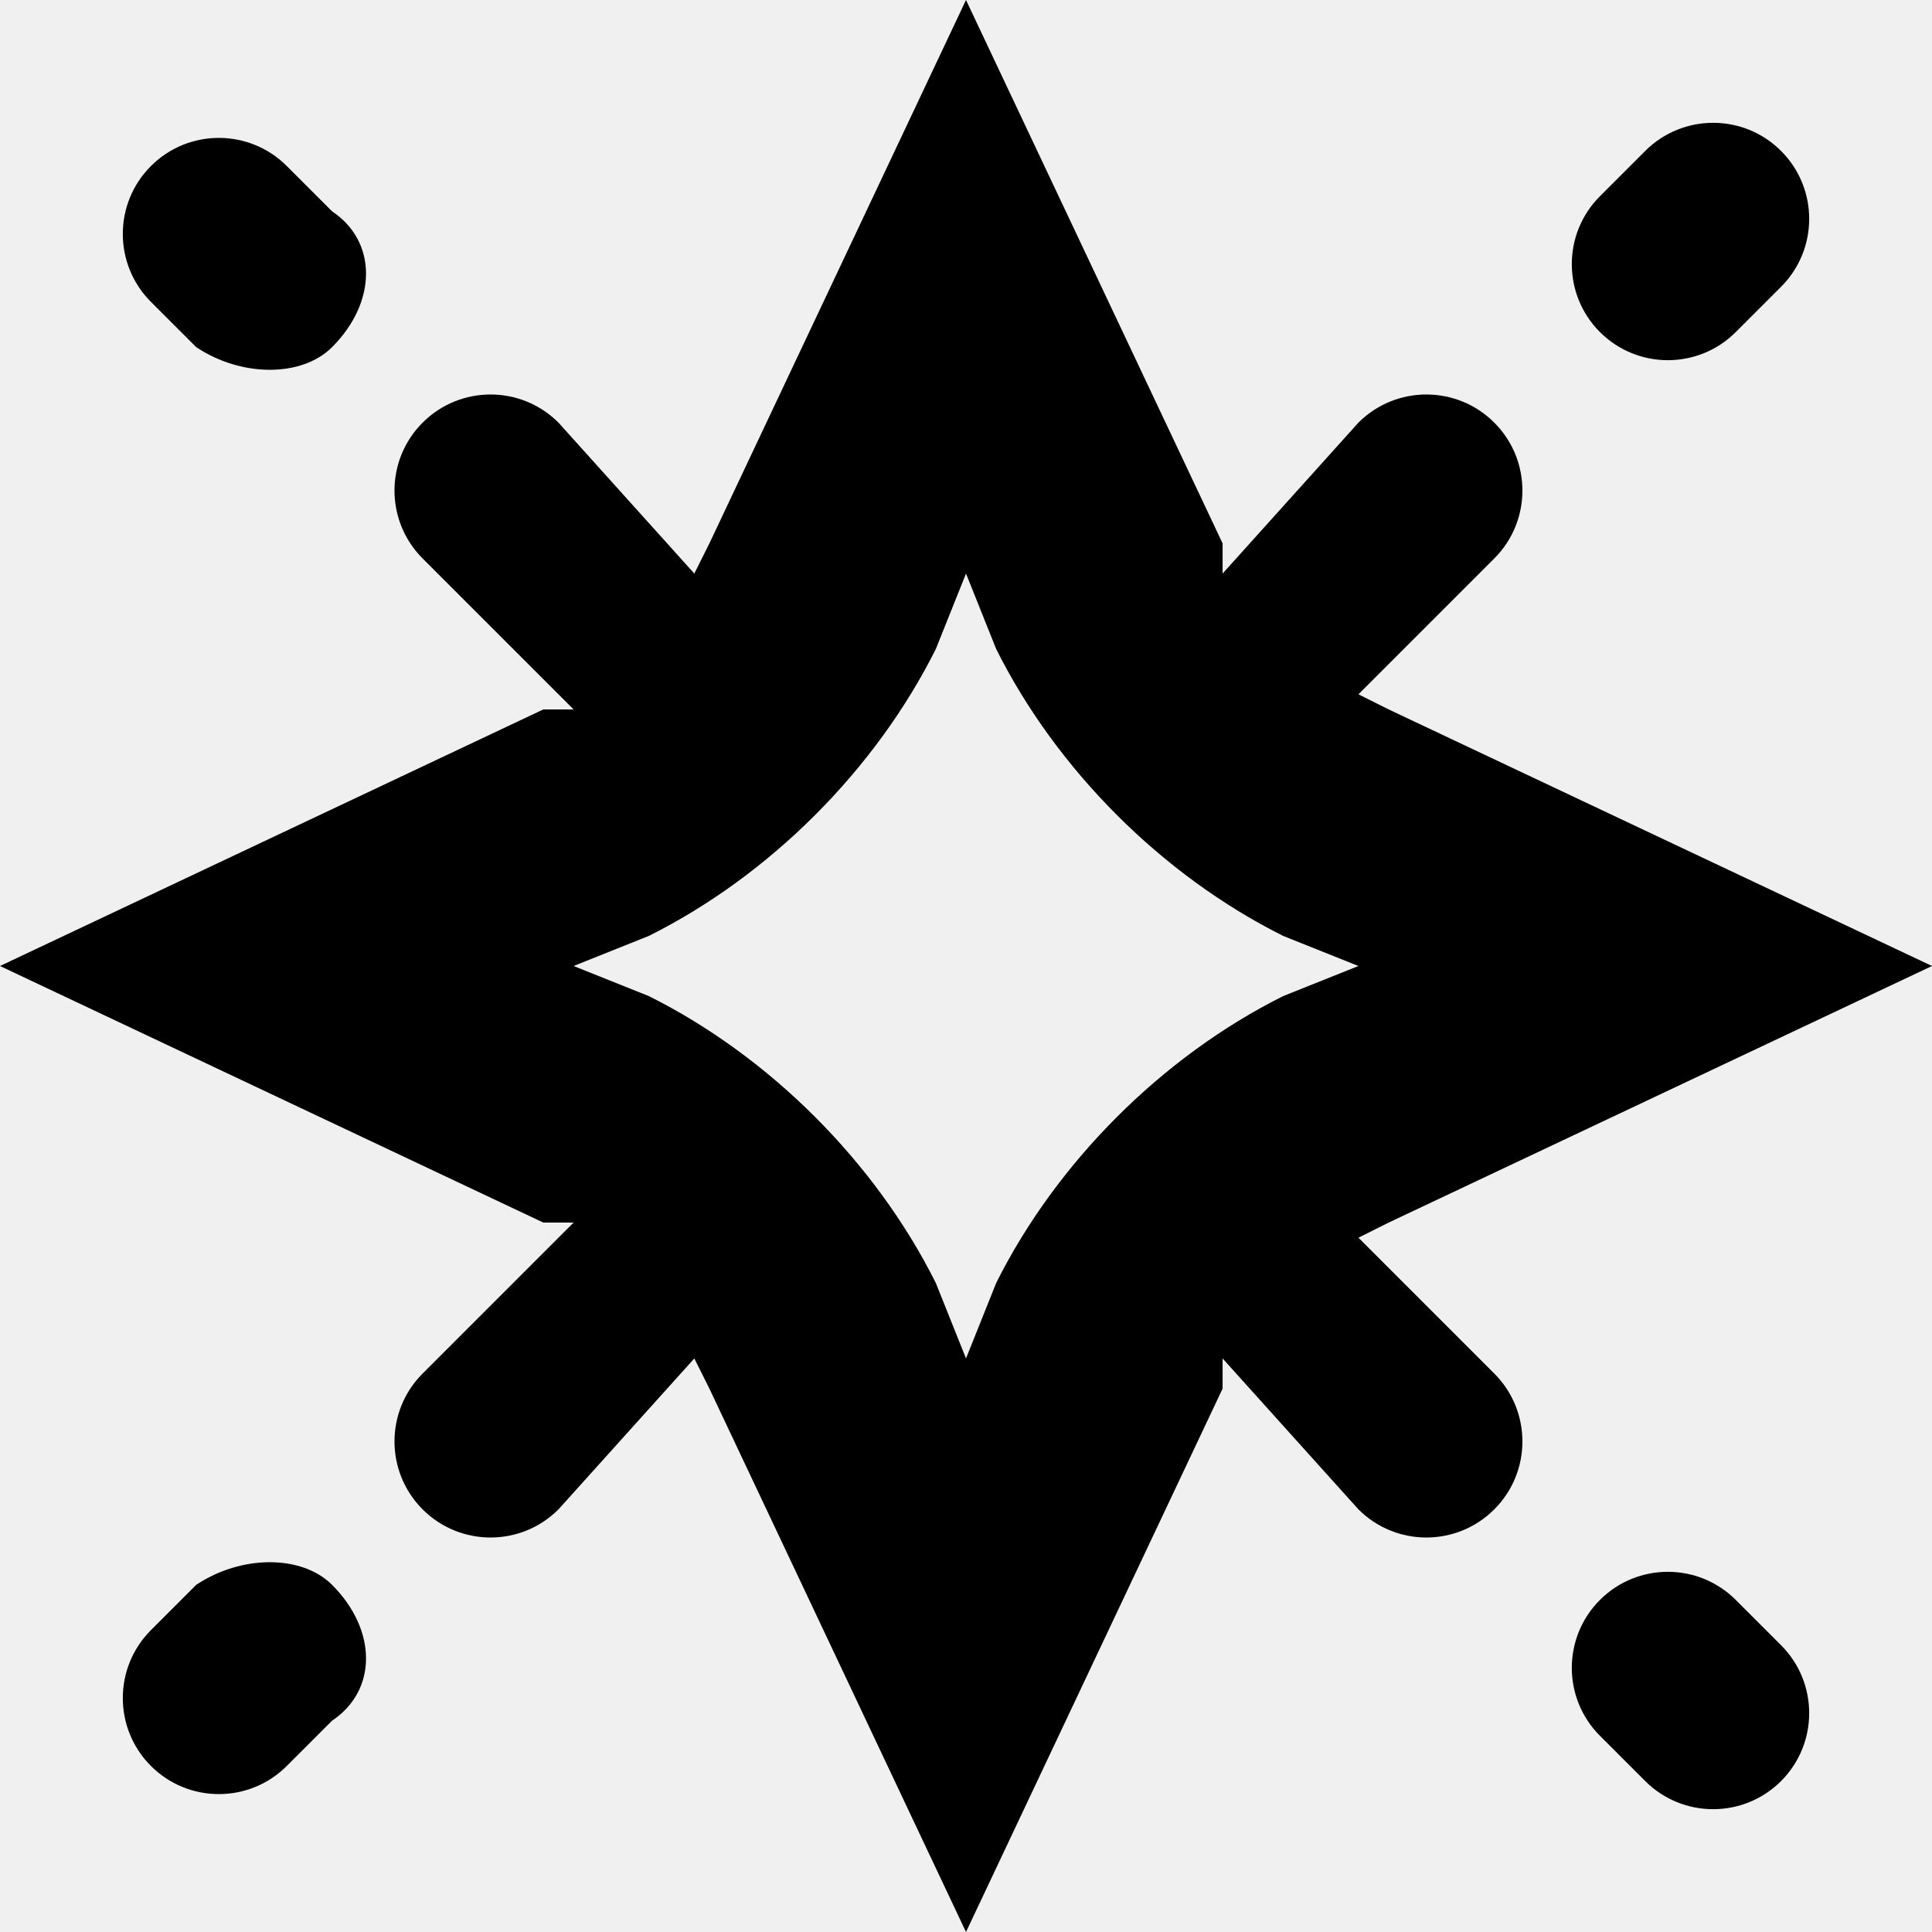
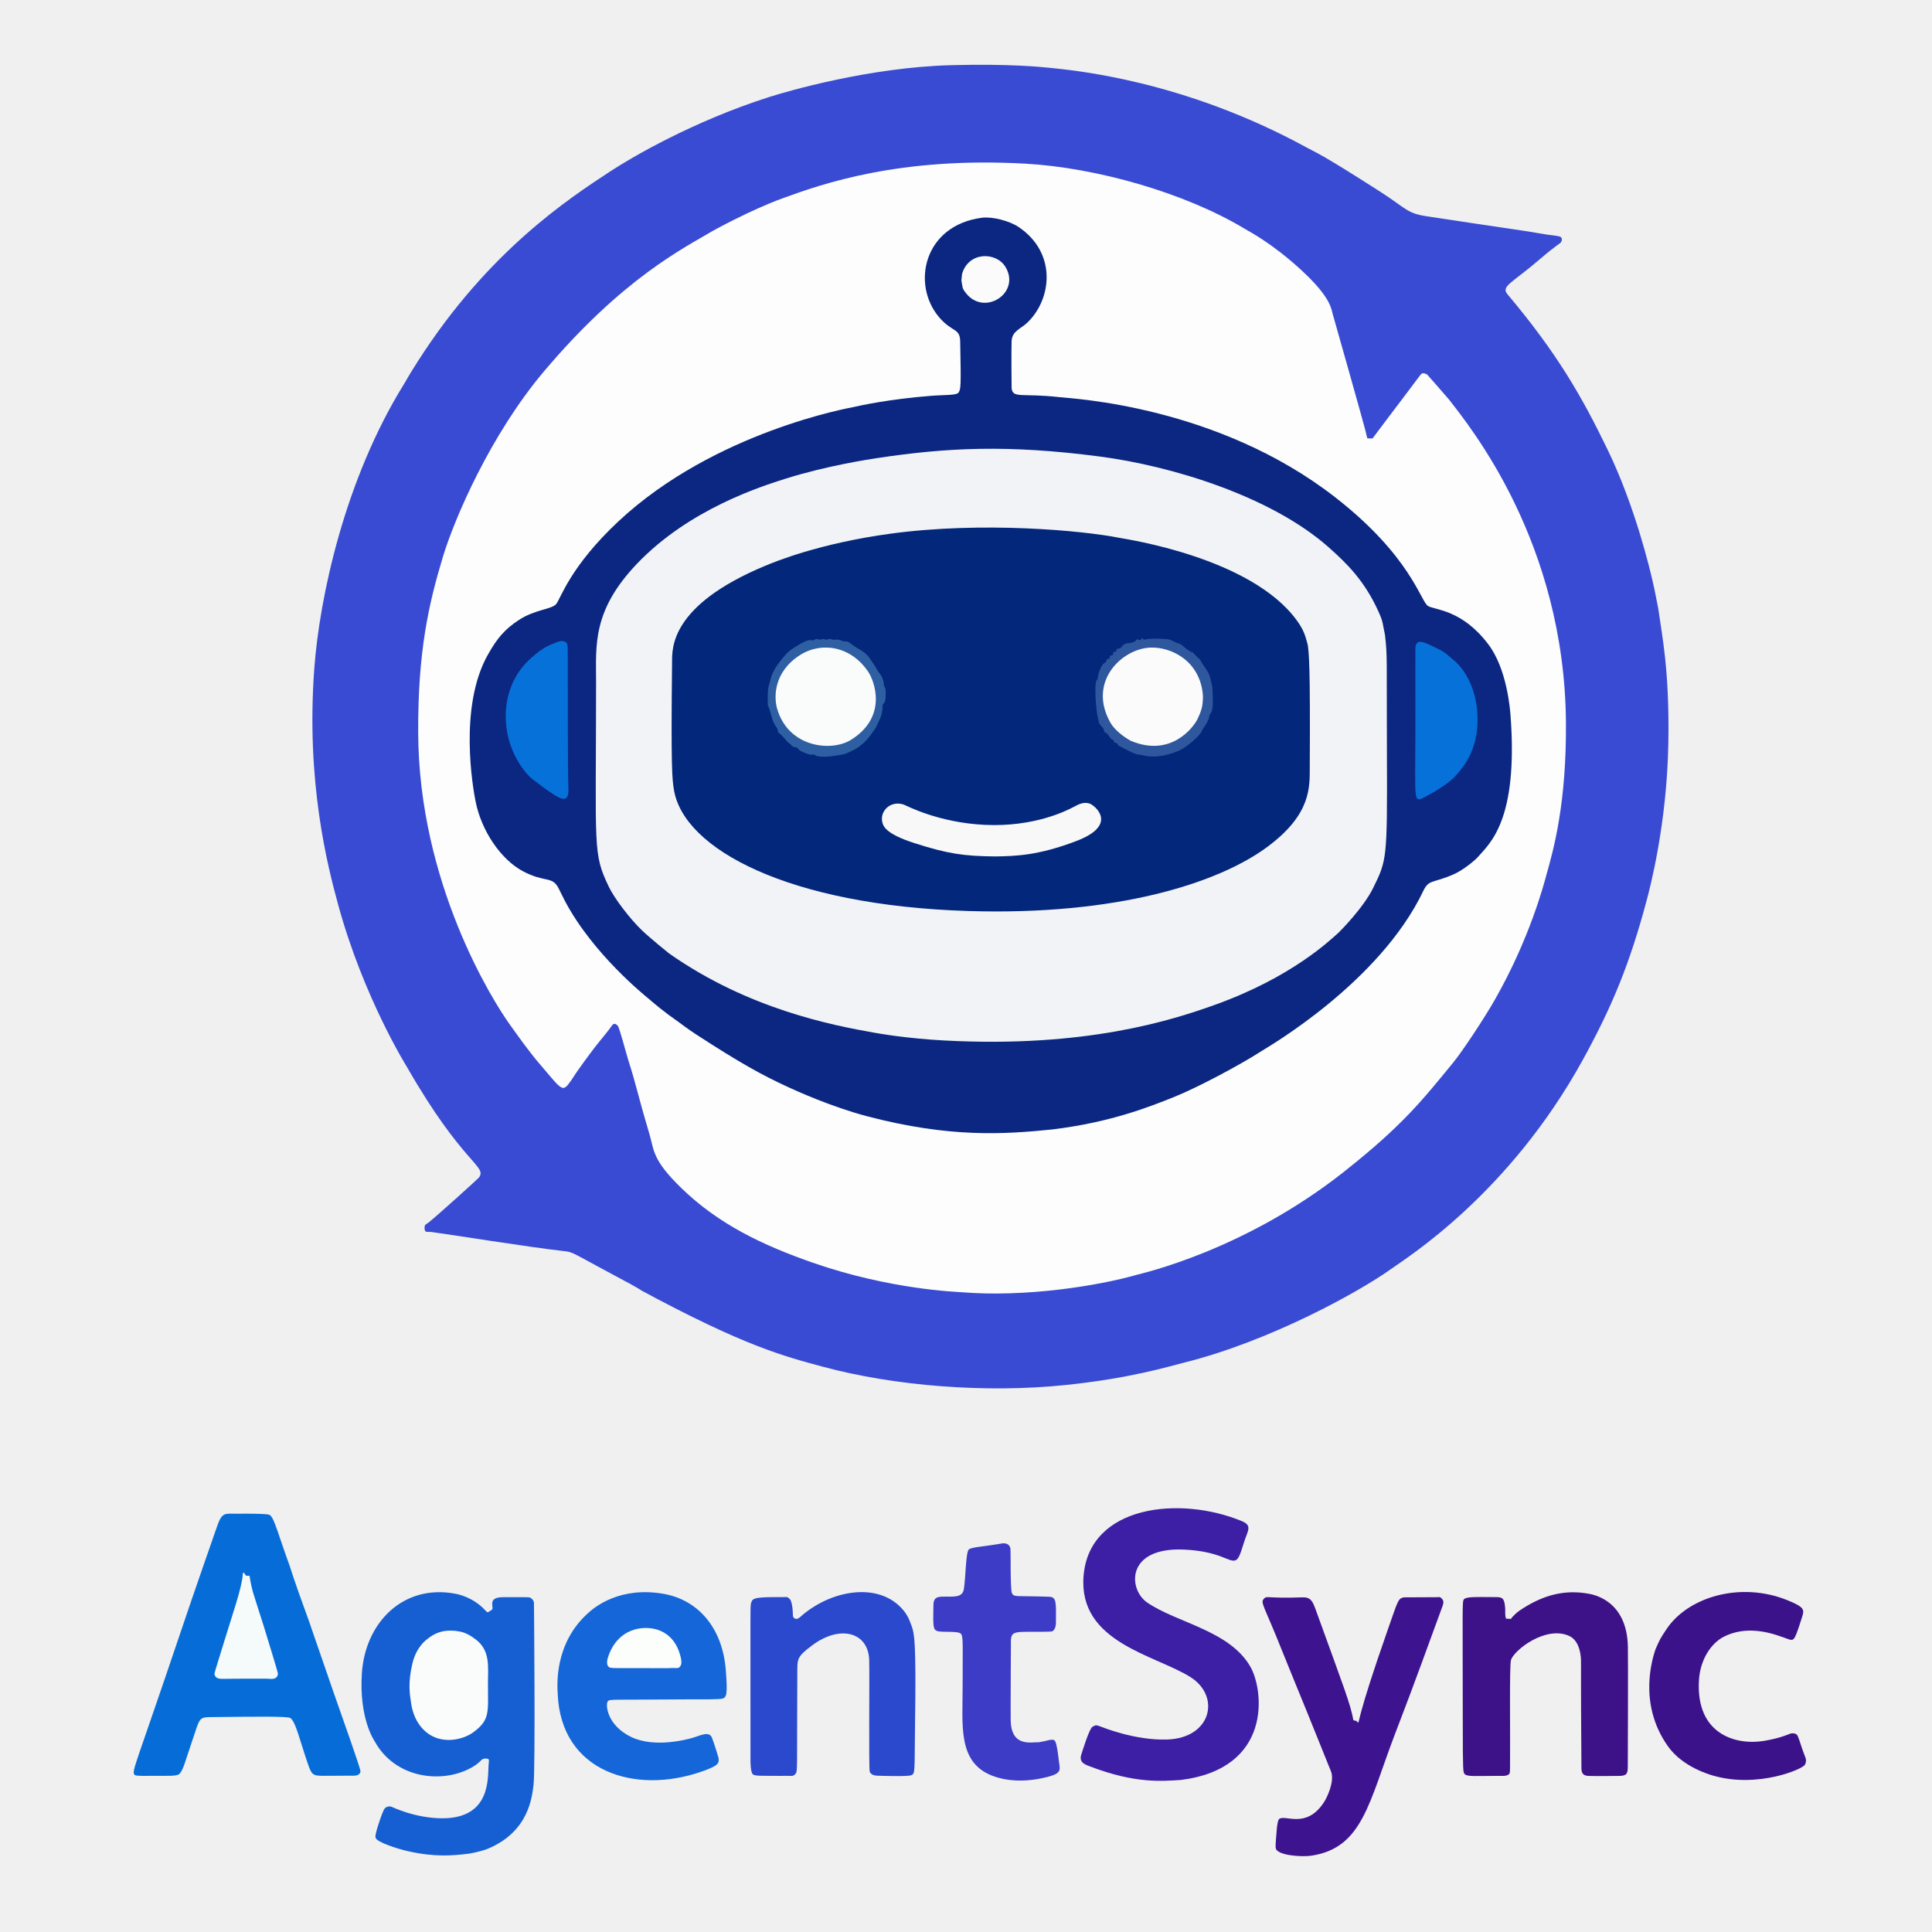
- <svg xmlns="http://www.w3.org/2000/svg" viewBox="0 0 128 128">
-   <path fill-rule="evenodd" d="M81 36 64 0 47 36l-1 2-9-10a6 6 0 0 0-9 9l10 10h-2L0 64l36 17h2L28 91a6 6 0 1 0 9 9l9-10 1 2 17 36 17-36v-2l9 10a6 6 0 1 0 9-9l-9-9 2-1 36-17-36-17-2-1 9-9a6 6 0 1 0-9-9l-9 10v-2Zm-17 2-2 5c-4 8-11 15-19 19l-5 2 5 2c8 4 15 11 19 19l2 5 2-5c4-8 11-15 19-19l5-2-5-2c-8-4-15-11-19-19l-2-5Z" clip-rule="evenodd" />
-   <path d="M118 19a6 6 0 0 0-9-9l-3 3a6 6 0 1 0 9 9l3-3Zm-96 4c-2 2-6 2-9 0l-3-3a6 6 0 1 1 9-9l3 3c3 2 3 6 0 9Zm0 82c-2-2-6-2-9 0l-3 3a6 6 0 1 0 9 9l3-3c3-2 3-6 0-9Zm96 4a6 6 0 0 1-9 9l-3-3a6 6 0 1 1 9-9l3 3Z" />
-   <style>path{fill:#000}@media (prefers-color-scheme:dark){path{fill:#fff}}</style>
+ <svg xmlns="http://www.w3.org/2000/svg" xml:space="preserve" style="fill-rule:evenodd;clip-rule:evenodd;stroke-linejoin:round;stroke-miterlimit:2" viewBox="0 0 2051 2051">
+   <path d="M710.031 375.581c1.153 8.254 3.39 18.478 3.029 39.907-.409 24.299-5.509 43.362-6.49 47.031-4.918 18.383-10.092 31.118-18.887 47.082-21.927 39.802-51.903 58.455-57.032 62.117-8.997 6.425-35.346 21.173-61.191 27.627-4.787 1.195-15.801 4.61-34.916 6.611-23.743 2.486-50.862.323-72.064-5.384-11.509-3.098-23.282-6.125-53.722-22.535-.287-.155-.234-.235-3.516-2.066-.78-.436-.786-.394-9.84-5.294-7.357-3.982-7.349-4.145-9.87-4.421-9.877-1.08-34.122-4.989-39.062-5.631-1.422-.185-2.075.34-2.149-1.092-.066-1.249.372-1.067 1.342-1.857 3.111-2.534 14.544-12.884 14.784-13.217 2.49-3.447-4.743-3.818-21.331-32.738-.035-.061-12.951-20.712-20.448-48.265-3.079-11.313-9.55-36.233-7.038-69.946 1.578-21.179 9.03-55.926 26.544-84.205 1.033-1.667.896-1.73 4.194-6.89 20.923-32.733 44.967-48.341 56.948-56.21 6.226-4.089 24.418-14.803 47.076-22.048 5.382-1.722 29.744-8.835 54.114-9.475 17.176-.451 26.69.534 28.999.773 7.136.739 39.617 3.587 76.244 23.598 3.316 1.812 3.827 1.596 21.469 12.872 8.326 5.323 8.177 6.646 14.283 7.571 2.237.339 24.244 3.671 27.973 4.184 3.23.444 6.839 1.203 10.099 1.562.139.015 1.437.157 1.688.474.541.682-.018 1.426-.091 1.524-.408.543-.677.221-6.624 5.315-7.856 6.731-11.168 7.685-9.186 10.041 14.619 17.375 21.965 30.108 29.706 46.108 8.224 16.998 12.556 35.63 13.299 38.828.818 3.517.733 3.518 1.666 8.049Z" style="fill:#394bd2" transform="matrix(3.58082 0 0 3.58082 -782.227 -699.56)" />
+   <path d="M676.941 454.616c-.821 3.095-5.066 19.101-15.242 37-3.5 6.156-9.939 15.734-12.396 18.728-9.13 11.132-14.958 18.638-32.533 32.504-29.487 23.263-59.616 29.974-61.322 30.461-11.381 3.249-32.958 6.725-51.945 5.154-1.424-.118-21.185-.772-44.079-8.746-14.754-5.139-27.906-11.366-38.993-22.145-8.654-8.414-8.026-11.172-9.43-15.931-4.057-13.757-3.695-13.839-6.346-22.19-.62-1.951-2.572-9.534-3.091-10.026-1.138-1.076-1.386-.424-2.31.827-2.092 2.83-3.41 3.878-9.479 12.436-1.316 1.856-1.285 2.099-2.88 4.177-1.863 2.425-2.686.591-8.571-6.216-3.032-3.507-6.358-8.249-8.578-11.32-5.323-7.361-27.157-42.222-27.322-86.829-.089-23.893 3.048-37.845 7.292-51.929 3.473-11.528 14.141-36.278 29.896-54.98 23.354-27.723 41.689-36.749 50.088-41.742.305-.181 11.133-6.174 20.682-9.667 11.894-4.351 34.776-12.389 72.094-10.296 20.806 1.168 47.139 8.52 65.146 19.397 1.212.732 8.04 4.221 16.791 12.314 8.691 8.038 8.721 11.462 9.147 12.885.275.917 9.122 32.208 9.584 34.123.643 2.665.636 2.657.652 2.671.072.066 1.443.117 1.579.049.007-.003 4.282-5.7 4.654-6.196.199-.266 7.722-10.167 9.053-11.998.893-1.229 1.113-1.412 2.48-.718.088.045 6.345 7.24 6.496 7.435 6.112 7.92 34.212 42.154 34.64 95.651.192 24.002-3.672 37.733-5.757 45.117Z" style="fill:#fcfdfc" transform="matrix(3.58082 0 0 3.58082 -782.227 -699.56)" />
+   <path d="M530.469 530.2c-14.218 1.455-30.378 2.54-54.915-3.893-10.666-2.796-21.383-7.709-23.179-8.533-8.173-3.747-14.294-7.147-27.556-15.743-2.282-1.479-4.798-3.381-5.205-3.689-1.116-.844-3.666-2.406-8.99-6.99-.645-.554-16.422-13.105-24.774-29.037-.15-.284-.13-.288-1.796-3.595-1.898-3.764-4.027-1.564-10.626-5.092-6.323-3.38-12.332-11.783-14.07-21.1-.566-3.036-5.126-27.554 3.808-43.215 2.705-4.742 4.852-7.347 9.123-10.152 4.811-3.16 9.787-3.114 11.083-4.763 1.353-1.721 4.192-11.188 18.476-24.522 28.503-26.609 68.938-33.676 69.55-33.815 1.822-.414 10.293-2.34 23.118-3.353 4.136-.326 7.629-.066 8.165-1.048.581-1.065.722-1.323.43-15.153-.085-3.974-2.502-2.605-6.352-7.22-8.122-9.736-4.434-27.089 12.775-29.369 3.013-.399 8.085.871 10.87 2.73 11.319 7.557 10.019 21.257 2.621 28.36-1.986 1.907-4.511 2.453-4.665 5.484-.102 2.016-.037 13.761 0 14.028.421 3.041 3.066 1.337 14.176 2.586 4.089.46 46.954 2.592 81.746 29.681 22.491 17.512 25.33 30.937 27.532 32.237 2.095 1.238 10.022.991 17.866 11.346 5.566 7.348 6.463 19.382 6.595 21.149 2.321 31.138-6.182 37.893-9.756 42-.692.796-4.168 3.744-7.008 5.004-6.276 2.783-7.424 1.454-9.085 4.939-12.984 27.249-46.081 46.289-47.73 47.353-7.191 4.644-19.748 11.194-26.163 13.763-7.444 2.98-18.914 7.537-36.064 9.622Z" style="fill:#0b2782" transform="matrix(3.58082 0 0 3.58082 -782.227 -699.56)" />
+   <path d="M629.048 383.569c.759 6.5.457 6.517.579 35.931.127 30.656-.068 30.91-4.045 39.044-2.911 5.951-9.885 12.969-10.5 13.505-2.053 1.791-13.532 13.04-36.642 21.282-12.422 4.431-37.944 12.75-79.96 10.503-11.23-.6-19.317-2.039-20.98-2.335-12.081-2.151-37.057-6.883-60.664-23.455-.058-.04-5.539-4.445-8.047-6.847-3.741-3.581-8.271-9.633-9.837-12.923-4.819-10.116-3.804-10.605-3.786-60.774.003-10.707-1.247-21.044 12.223-35.105 15.433-16.11 36.725-22.839 44.037-25.142 12.154-3.829 24.831-5.743 27.022-6.074 20.782-3.137 38.793-4.035 66.025-.476 21.374 2.794 50.854 11.796 67.903 26.939 5.16 4.584 10.539 9.725 14.743 19.022 1.491 3.294 1.15 3.387 1.929 6.905Z" style="fill:#f2f3f7" transform="matrix(3.58082 0 0 3.58082 -782.227 -699.56)" />
+   <path d="M606.159 386.572c.366 2.851.756 5.883.593 35.929-.033 6.073.605 14.079-12.395 23.8-14.645 10.951-44.926 20.516-88.856 19.149-53.307-1.659-84.351-18.35-87.247-35.905-.495-3.003-.921-5.584-.558-38.043.043-3.839-.647-16.651 27.631-28.408 2.835-1.179 15.962-6.637 37.183-9.522 26.976-3.666 56.703-.974 67.93 1.266 1.847.369 38.824 5.76 52.429 24.4 2.271 3.112 2.616 4.861 3.29 7.334Z" style="fill:#03277b" transform="matrix(3.58082 0 0 3.58082 -782.227 -699.56)" />
+   <path d="M357.561 744.896c-4.974.62-10.048 1.075-17.992-.678-3.449-.761-9.227-2.703-9.703-3.9-.082-.207-.566-.298 1.385-5.903.083-.24.866-2.486 1.254-2.911.704-.77 1.725-.576 1.878-.547.189.036 6.963 3.436 15.117 3.468 14.583.059 13.521-12.08 13.798-15.908.09-1.242.413-1.786-.832-1.803-1.552-.021-1.134.906-4.073 2.591-8.738 5.007-22.839 3.417-28.917-7.791-.107-.198-4.595-6.631-3.751-20 .949-15.046 12.194-26.592 27.704-23.665.802.151 5.272.995 8.916 4.955.468.508.608.797 1.413.128.203-.168.532-.226.637-.467.396-.913-1.363-3.535 3.111-3.591 1.363-.016 7.688-.027 7.905.054.151.057 1.092.411 1.337 1.511.018.082.457 49.536-.125 54.077-.464 3.615-1.352 13.642-13.201 18.799-2.163.941-5.383 1.498-5.861 1.581Z" style="fill:#165fd2" transform="matrix(3.58082 0 0 3.58082 -782.227 -699.56)" />
+   <path d="M264.501 721.835c-2.326.015-5.683.124-6.074-.236-1.116-1.026-.231-1.389 13.844-43.176 3.868-11.484 9.757-28.328 10.616-30.788 1.422-4.067 2.396-3.485 5.608-3.51 9.772-.073 9.759.29 9.976.423 1.276.781 2.554 6.041 5.854 15.015.498 1.354.259 1.427 5.946 17.02.581 1.592.498 1.619 6.904 20.029 2.407 6.916 8.187 23.093 8.146 23.875-.065 1.225-1.602 1.298-1.779 1.307-.722.034-.714-.038-9.042.041-3.326.032-3.633-.302-4.733-3.429-2.263-6.432-3.718-13.001-5.338-13.748-1.068-.493-10.174-.377-22.93-.236-3.095.035-3.668-.051-4.765 3.156-1.843 5.386-1.763 5.397-3.603 10.795-.089.263-.864 2.537-1.683 3.04-.861.528-3.282.421-6.947.422Z" style="fill:#066dd8" transform="matrix(3.58082 0 0 3.58082 -782.227 -699.56)" />
+   <path d="M568.457 723.071c-5.46.31-13.315 1.154-26.793-4-1.217-.465-3.402-1.064-2.677-3.427.21-.688 2.399-7.819 3.334-8.346 1.056-.596 1.12-.51 2.277-.122.562.189 10.208 4.22 19.88 3.895 13.153-.442 15.883-12.793 6.959-18.467-10.433-6.633-33.405-10.239-31.741-30.088 1.752-20.899 28.474-23.788 46.887-16.203 3.227 1.329 1.774 2.84.727 6.125-1.011 3.171-1.527 5.159-2.647 5.526-1.953.641-4.526-2.716-15.175-3.198-17.306-.783-16.593 11.79-10.949 15.684 8.785 6.061 24.602 8.3 30.692 19.196 3.85 6.886 6.514 30.041-20.774 33.425Z" style="fill:#3c1fa4" transform="matrix(3.58082 0 0 3.58082 -782.227 -699.56)" />
+   <path d="M423.499 699.157c-24.003.207-24.184-.102-24.827.55-.798.81-.371 7.111 6.909 10.617 6.932 3.339 16.574.701 17.96.321 2.342-.641 5.098-2.239 5.962-.147.575 1.391 1.947 5.889 1.966 6.008.278 1.742-.264 2.397-4.95 4.044-19.713 6.93-41.826.157-42.729-23.064-.073-1.894-1.343-15.01 9.449-24.289 1.383-1.189 8.962-7.707 22.182-5.268 9.959 1.837 17.227 9.976 18.204 22.562.544 7.007.27 8.058-.949 8.443-.894.282-5.972.228-9.177.223Z" style="fill:#1566d9" transform="matrix(3.58082 0 0 3.58082 -782.227 -699.56)" />
+   <path d="m619.698 705.369.8.176c.242-.049.315.538.557.489.516-.104-.572-.695 8.787-27.412 3.11-8.88 3.062-9.26 4.72-9.695.032-.008.033-.005 9.923-.049.688-.003.746-.186 1.253.261 1.049.924.592 1.771-.015 3.435-9.705 26.606-9.788 26.56-13.791 37.086-7.678 20.19-9.556 33.404-24.436 35.81-3.405.55-10.272-.129-10.783-2.041-.122-.456-.185-.69.275-5.886.021-.236.22-2.483.669-2.888 1.666-1.501 7.947 3.101 13.243-4.897 1.012-1.529 3.216-6.171 2.193-9.111-.129-.37-6.866-17.04-7.36-18.245-.586-1.43-5.914-14.435-7.284-17.881-5.448-13.698-6.495-14.026-5.17-15.309.819-.793 1.045.084 11.226-.286 2.944-.107 3.212 1.458 4.738 5.67 7.696 21.244 9.528 25.847 10.455 30.773Z" style="fill:#3d1390" transform="matrix(3.58082 0 0 3.58082 -782.227 -699.56)" />
+   <path d="M664.917 675.237c1.359.052 1.355.093 1.467.056.163-.054.185-.293.303-.418.159-.167 1.311-1.38 2.13-1.94 7.111-4.864 13.653-6.349 20.619-5.085 1.535.278 11.332 2.056 11.626 15.668.085 3.936-.011 32.757-.016 32.981-.101 4.042.516 5.323-2.536 5.362-.723.01-6.887.09-9.036.009-2.406-.09-2.18-1.618-2.192-3.366-.197-28.517-.068-28.515-.128-30.994-.015-.641-.135-5.677-3.569-7.184-6.989-3.067-16.287 4.286-17.173 7.146-.511 1.649-.187 22.251-.288 32.016-.017 1.665.064 2.054-1.556 2.352-.167.031-.163.016-3.066.018-5.248.004-8.083.276-8.813-.529-.489-.54-.563-.635-.575-14.829-.029-36.206-.206-36.346.365-37.016.701-.822 4.215-.64 8.019-.637 2.928.002 3.807-.26 4.125 2.637.163 1.478.006 1.47.118 2.947.021.274.155.532.176.806Z" style="fill:#3d1289" transform="matrix(3.58082 0 0 3.58082 -782.227 -699.56)" />
+   <path d="M450.498 721.853c-6.766-.036-8.223.091-8.88-.498-.647-.579-.67-3.548-.673-3.862-.001-.135-.016-.113-.011-34.991.002-11.177-.029-11.19.26-12.115.401-1.283 1.33-1.583 9.299-1.535 1.152.006 1.273-.24 2.089.56.619.607.823 2.844.846 3.1.18 1.972-.084 2.101.497 2.591.705.595 1.606-.218 1.709-.311 8.443-7.621 21.654-10.291 29.128-3.597 2.426 2.172 3.18 4.033 3.953 6.231.772 2.196 1.376 3.913 1.013 29.076-.205 14.16.134 14.653-1.155 15.16-1.162.457-9.288.16-10.096.131-.2-.007-1.825-.067-2.184-1.217-.319-1.025-.013-27.966-.159-33.059-.238-8.274-8.619-10.562-16.894-4.369-4.598 3.441-4.395 3.956-4.418 8.354-.149 28.808.152 28.966-.552 29.763-.839.949-1.056.472-3.772.588Z" style="fill:#2a49cd" transform="matrix(3.58082 0 0 3.58082 -782.227 -699.56)" />
+   <path d="M526.547 711.873c2.7-.511 2.674-.62 2.911-.651 1.45-.191 1.747-.183 2.134 1.245.415 1.53.726 4.622.786 5.05.343 2.432.888 3.492-2.997 4.543-9.626 2.602-15.713.166-16.973-.339-10.084-4.036-8.555-14.965-8.573-26.222-.019-11.598.272-15.01-.519-15.794-.915-.907-5.607-.311-7.001-.789-1.297-.445-1.234-1.569-1.142-7.428.024-1.465.169-2.678 2.341-2.761 3.337-.127 6.252.553 6.693-2.281.577-3.708.546-10.862 1.478-11.734.447-.419 2.637-.713 2.873-.744 6.449-.865 6.431-.963 6.992-1.038.235-.031 2.178-.29 2.477 1.625.072.461-.064 11.862.383 12.986.601 1.505 1.189.82 11.074 1.209 2.147.084 2.089 1.409 2.015 7.75-.003.221-.023 1.988-1.136 2.514-.198.094-2.638.115-2.868.117-7.572.065-9.111-.412-9.339 2.337-.016.196-.121 22.398-.068 24.045.249 7.817 5.902 6.325 8.459 6.36Z" style="fill:#3d3cc6" transform="matrix(3.58082 0 0 3.58082 -782.227 -699.56)" />
+   <path d="M709.221 684.392c1.349-3.119 1.36-3.103 3.22-5.935 6.316-9.616 21.927-14.347 35.948-8.673 4.986 2.018 5 2.782 4.37 4.796-2.121 6.789-2.416 6.895-3.257 6.946-1.32.081-10.87-5.514-19.957-.946-3.806 1.913-7.036 6.757-7.411 12.894-.989 16.205 11.123 19.393 19.361 17.991 5.35-.911 7.398-2.108 7.962-2.194 1.196-.184 1.674.345 1.772.453.3.333 1.015 2.607 1.088 2.839 1.331 4.235 2.013 4.275 1.235 5.974-.587 1.282-13.939 7.041-27.141 3.262-1.229-.351-9.112-2.607-13.432-8.661-9.31-13.046-4.28-27.046-3.758-28.746Z" style="fill:#3c128b" transform="matrix(3.58082 0 0 3.58082 -782.227 -699.56)" />
+   <path d="M577.526 397.494c.191.971.48.929.497 5.973.011 3.18-.916 3.712-.977 3.859-.154.368-.108.796-.238 1.174-.121.354-.356.659-.509 1-.434.968-.54.89-1.131 1.785-.25.38-.388.826-.625 1.215-.534.877-3.983 4.413-7.043 5.615-5.82 2.287-9.22 1.412-10 1.211-1.002-.257-1-.138-2-.333-.569-.111-2.474-1.002-3-1.296-2.095-1.172-2.143-1.075-2.312-1.197-.298-.214-.394-.64-.688-.861-.175-.131-.477.005-.641-.139-.206-.181-.174-.537-.359-.739-.139-.152-.417-.113-.559-.261-.536-.559-.901-1.269-1.441-1.825-.124-.127-.4-.03-.503-.175-.256-.362-.273-.851-.497-1.234-.171-.293-.47-.492-.671-.766-.232-.317-.493-.629-.623-1-.054-.154.03-.169-.402-2-.413-1.751-.886-8.374-.419-10 .102-.356.373-.647.485-1 .102-.321.058-.675.149-1 .636-2.276 1.294-3.039 1.481-3.256.26-.302.694-.428.937-.744.114-.149-.068-.425.063-.559.236-.242.685-.192.914-.441.147-.161-.066-.493.086-.65.22-.228.669-.117.883-.35.169-.182-.053-.554.117-.735.198-.21.613-.068.825-.265.168-.156-.004-.522.175-.666.292-.234.757-.132 1.072-.334.372-.238.579-.676.928-.946 1.069-.83 2.064-.256 3.46-1.054.228-.13.285-.513.54-.573.332-.078.67.296 1 .212.303-.076.375-.598.685-.639.197-.026.123.457.315.507.465.121.456-.516 6-.238 2.019.101 1.956.364 3.813 1.182.383.169.814.22 1.187.411.26.133 1.71 1.52 2.949 2.205.232.128.517.154.731.31.03.022.028.024 1.436 1.52.15.159.378.237.512.409.486.627.331.715 1.141 1.839.164.228 1.336 1.856 1.786 3.026.225.586.246 1.237.471 1.823Z" style="fill:#2e579d" transform="matrix(3.58082 0 0 3.58082 -782.227 -699.56)" />
+   <path d="M452.801 416.067c-.329-.311-.695-.581-1.024-.892-.158-.149-.075-.219-1.816-2.025-.235-.243-.602-.361-.778-.65-.177-.292-.089-.686-.223-1-.128-.301-1.176-1.368-1.861-4-.735-2.825-.938-2.755-1.002-3-.046-.176-.089-3.994.084-5 .263-1.533.452-1.469.794-3 .148-.665.643-2.883 4.525-7.222.324-.362 1.287-1.439 5-3.454.149-.08 1.137-.616 2-.693.333-.029.67.121 1 .068.353-.057.644-.356 1-.389.339-.032.66.201 1 .202.34 0 .66-.199 1-.2.339-.002.661.2 1 .191.343-.009.657-.25 1-.244.346.006.656.244 1 .28.332.034.666-.085 1-.072.337.012.674.059 1 .144.345.09.652.301 1 .376.326.071.678-.032 1 .058 1.125.315.924.675 3.106 1.955 3.11 1.825 2.98 2.027 5.036 5 .666.963.519 1.042 1.213 2 .49.676 1.009 1.045 1.547 3 .089.323.017.676.102 1 .092.35.326.651.422 1 .162.585.189 3.204-.187 4-.172.364-.571.612-.679 1-.043.154.221.168-.137 2-.309 1.589-.434 1.53-1.079 3-.603 1.374-.526 1.417-2.451 4-2.57 3.448-5.478 4.476-5.893 4.691-1.414.732-1.421.676-3 .979-.55.106-4.952.952-7 .291-.316-.102-.573-.371-.9-.428-.301-.053-.483.479-3.1-.699-1.574-.708-1.339-1.036-1.738-1.268-.581-.337-.665-.078-1.262-.382-.432-.22-.272-.399-.699-.617Z" style="fill:#2d5fa2" transform="matrix(3.58082 0 0 3.58082 -782.227 -699.56)" />
+   <path d="M463.501 387.35c.5.038 7.235-.219 12.236 6.992 2.033 2.931 5.955 13.622-5.091 20.412-5.746 3.532-18.497 2.269-21.819-9.336-.931-3.255-1.117-10.754 6.74-15.811 3.942-2.537 7.72-2.246 7.934-2.257Z" style="fill:#fafbfb" transform="matrix(3.58082 0 0 3.58082 -782.227 -699.56)" />
+   <path d="M575.076 402.49c-.142 1.35.091 2.534-1.582 6.007-1.228 2.551-7.938 11.468-19.756 6.512-.19-.08-4.39-2.328-6.175-5.547-6.672-12.037 3.448-21.76 11.93-22.109 6.127-.252 14.766 3.886 15.584 14.158.026.325-.027.654-.001.979Z" style="fill:#fbfbfb" transform="matrix(3.58082 0 0 3.58082 -782.227 -699.56)" />
+   <path d="M649.682 391.301c.098.096 6.335 4.946 6.787 16.198.432 10.765-4.953 16.169-6.788 18.172-2.625 2.866-9.646 6.524-10.191 6.615-2.076.347-1.35-1.703-1.417-28.765-.003-1.286-.038-15.484-.004-16.072.167-2.887 2.547-1.765 5.574-.274 2.463 1.212 2.73 1.194 6.039 4.126ZM383.574 385.739c.315-.056.602-.23.918-.285.187-.033 1.736-.306 2.15.991.131.411.133 2.813.133 3.058l.023 24.017c.045 13.863.163 14.41.172 15.999.023 3.913-2.102 2.955-5.334.754-2.649-1.803-2.561-1.892-5.142-3.765-2.139-1.552-8.212-8.572-8.113-19.006.104-11.018 6.797-16.409 7.832-17.319 3.356-2.95 4.708-3.37 7.361-4.444Z" style="fill:#0771da" transform="matrix(3.58082 0 0 3.58082 -782.227 -699.56)" />
+   <path d="M353.46 678.85c1.392.282 2.888.142 6.085 2.597 4.38 3.363 3.552 8.276 3.567 13.057.027 8.529.633 10.743-4.322 14.407-3.492 2.581-11.526 4.337-16.193-2.474-1.711-2.497-2.159-5.414-2.236-5.913-.456-2.967-1.014-6.192.349-11.972 1.209-5.125 4.277-7.144 4.546-7.361 3.583-2.89 6.853-2.38 8.204-2.341Z" style="fill:#f9fcfb" transform="matrix(3.58082 0 0 3.58082 -782.227 -699.56)" />
+   <path d="M513.497 449.268c-9.261-.089-14.033-.766-23.937-3.945-8.274-2.656-9.084-4.873-9.386-5.698-1.277-3.492 2.122-7.105 6.202-5.733.656.221 10.11 5.366 24.105 6.017 14.661.682 24.222-4.252 26.115-5.23 1.369-.706 2.909-1.709 4.875-1.094 1.363.426 8.85 6.24-3.895 11.103-11.428 4.36-18.126 4.485-24.079 4.58Z" style="fill:#f8f8f8" transform="matrix(3.58082 0 0 3.58082 -782.227 -699.56)" />
+   <path d="m291.498 662.51.927.033c.815 4.915 1.052 4.853 4.21 14.917.538 1.716 4.214 13.698 4.212 14.043-.008 1.361-1.231 1.545-1.397 1.57-.643.096-1.301-.031-1.951-.04-.022 0-1.973-.004-2.999-.004-10.083-.003-10.083.123-10.951.007-1.452-.194-1.514-1.327-1.524-1.498-.017-.31 5.695-18.519 6.199-20.126 2.896-9.235 1.914-9.811 2.421-9.782.408.024.446.856.853.88Z" style="fill:#f5fafb" transform="matrix(3.58082 0 0 3.58082 -782.227 -699.56)" />
+   <path d="M416.5 689.914c-9.527.013-11.132-.018-12.001-.018-.665.001-1.33.007-1.996.009-.25.001-2.733.008-3.127-.121-1.59-.523-.718-2.959-.63-3.205.199-.558 1.811-6.334 7.751-8.089 4.325-1.278 11.626-.512 13.733 8.067.471 1.916.07 2.525-.049 2.705-.623.947-.892.5-3.681.652Z" style="fill:#fbfefa" transform="matrix(3.58082 0 0 3.58082 -782.227 -699.56)" />
+   <path d="M503.47 278.501c.188-1.813.158-1.807.203-1.958 1.987-6.689 10.135-6.53 12.855-2.062 4.667 7.667-6.193 14.794-11.707 7.792-1.268-1.611-.954-1.762-1.351-3.772Z" style="fill:#fafbfa" transform="matrix(3.58082 0 0 3.58082 -782.227 -699.56)" />
</svg>
